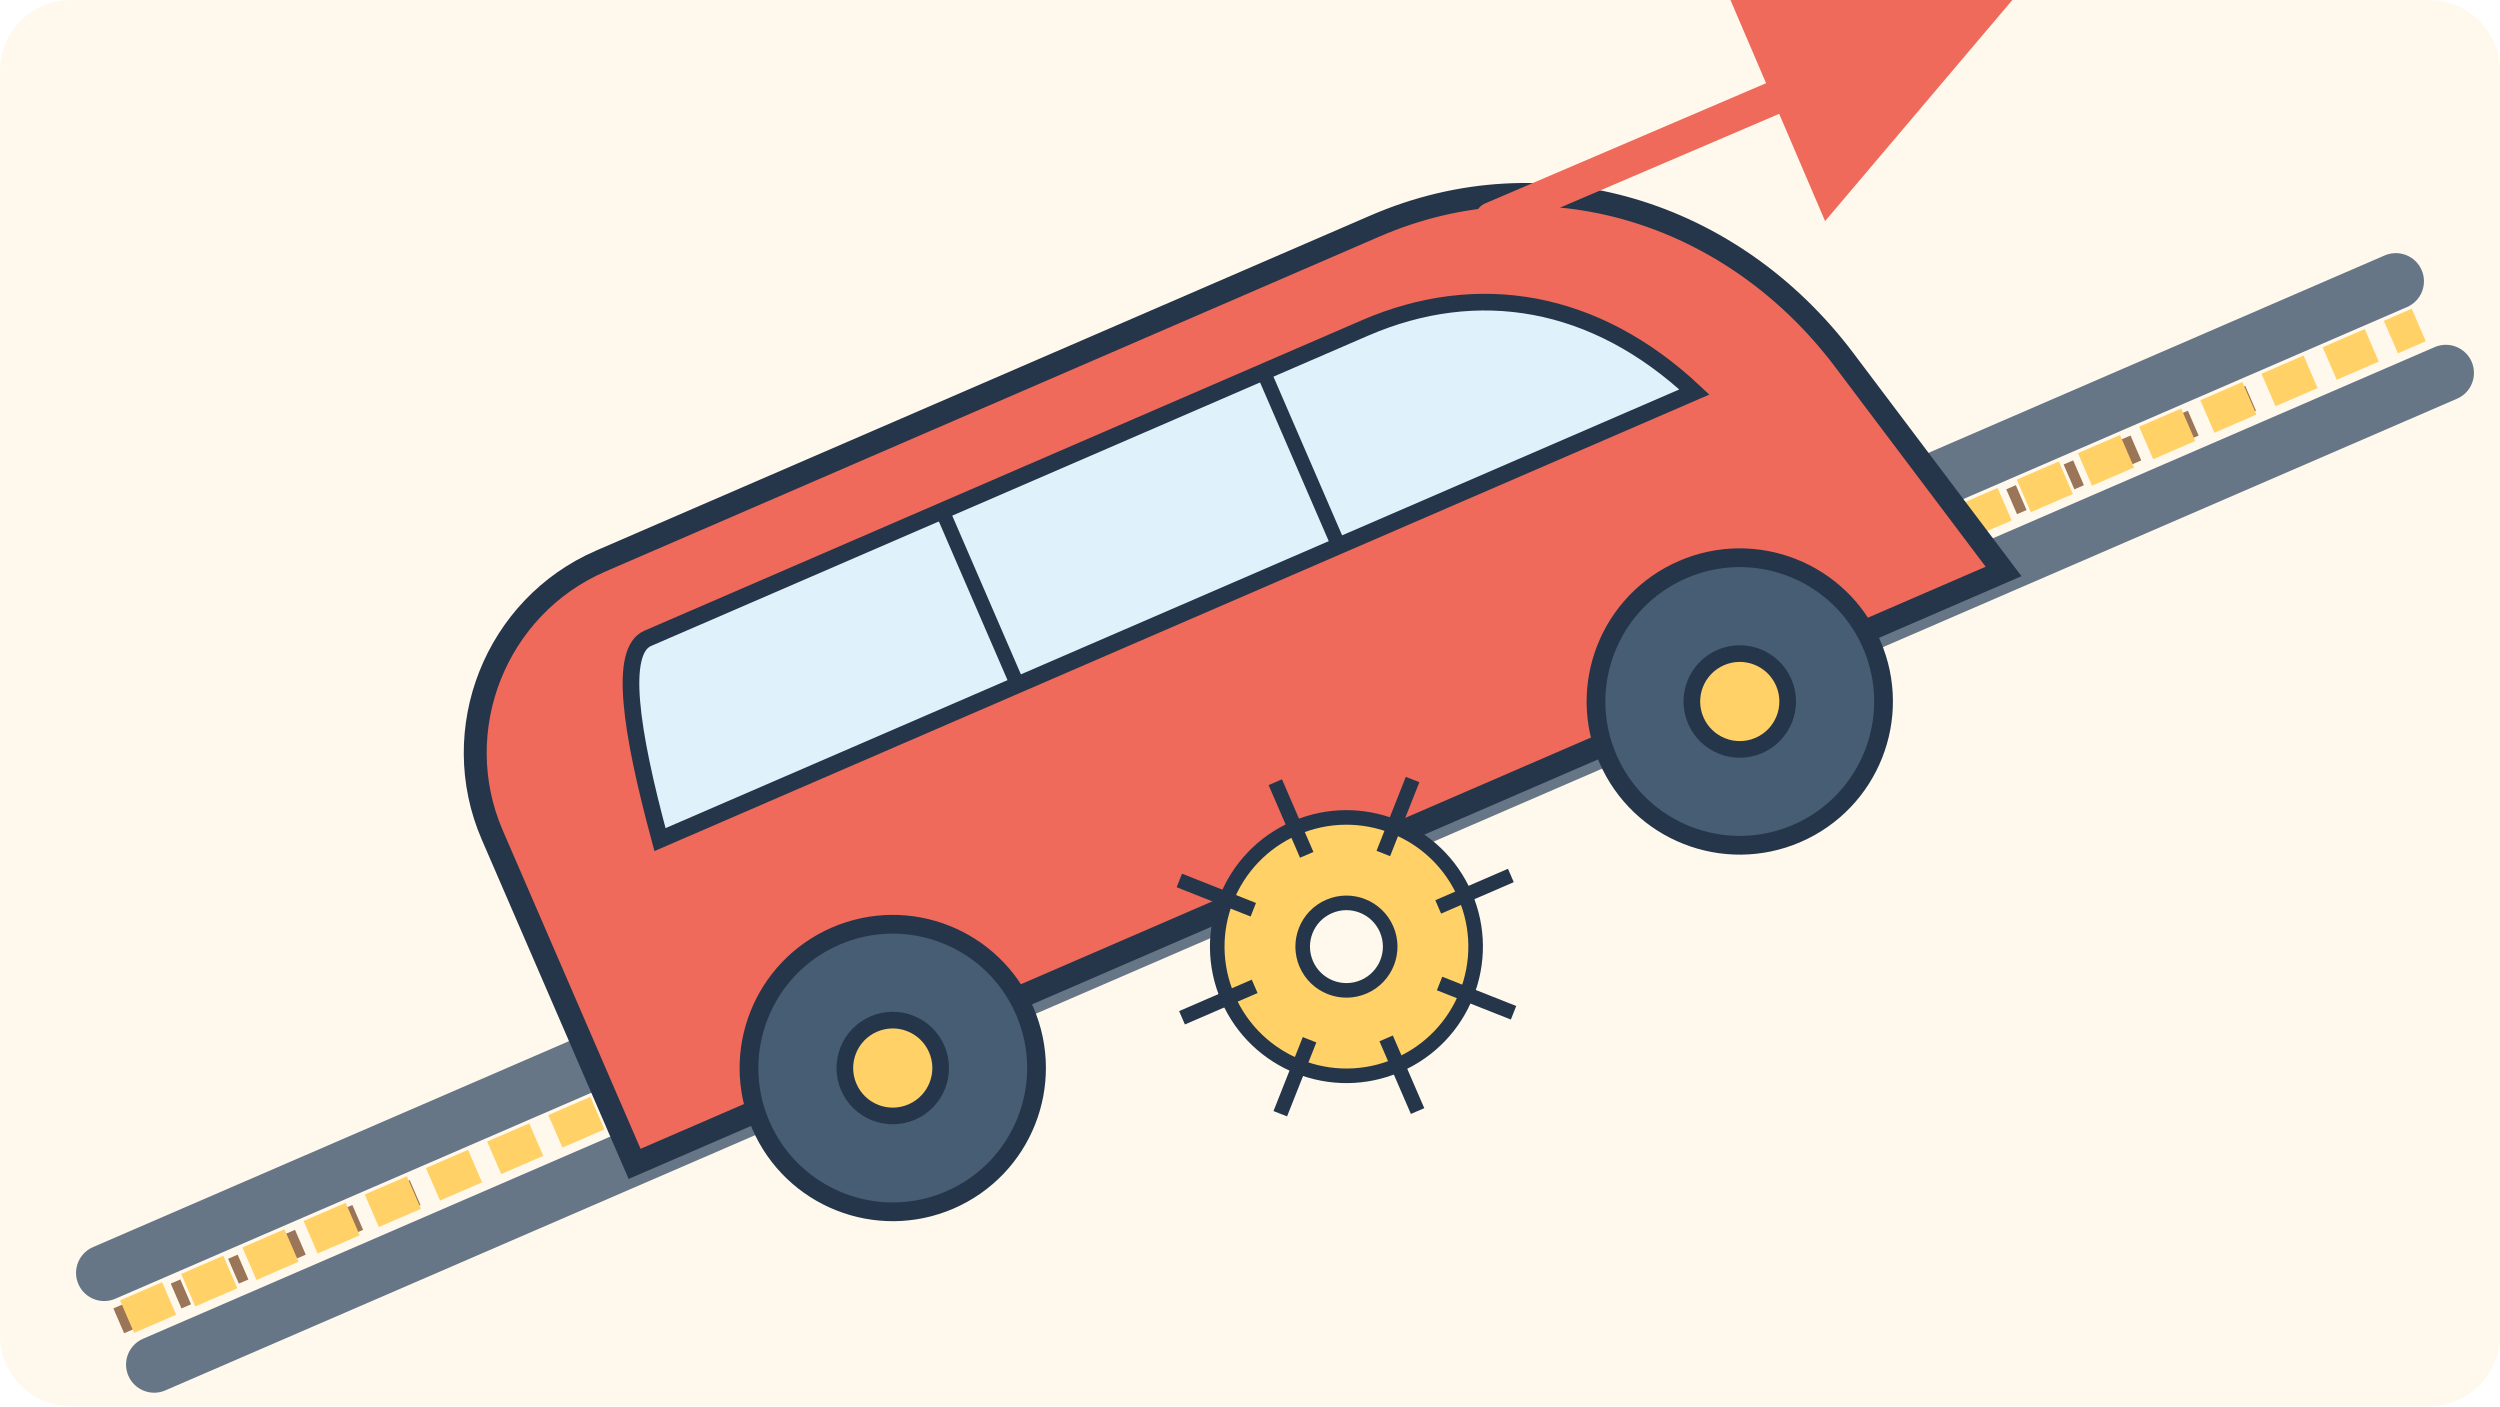
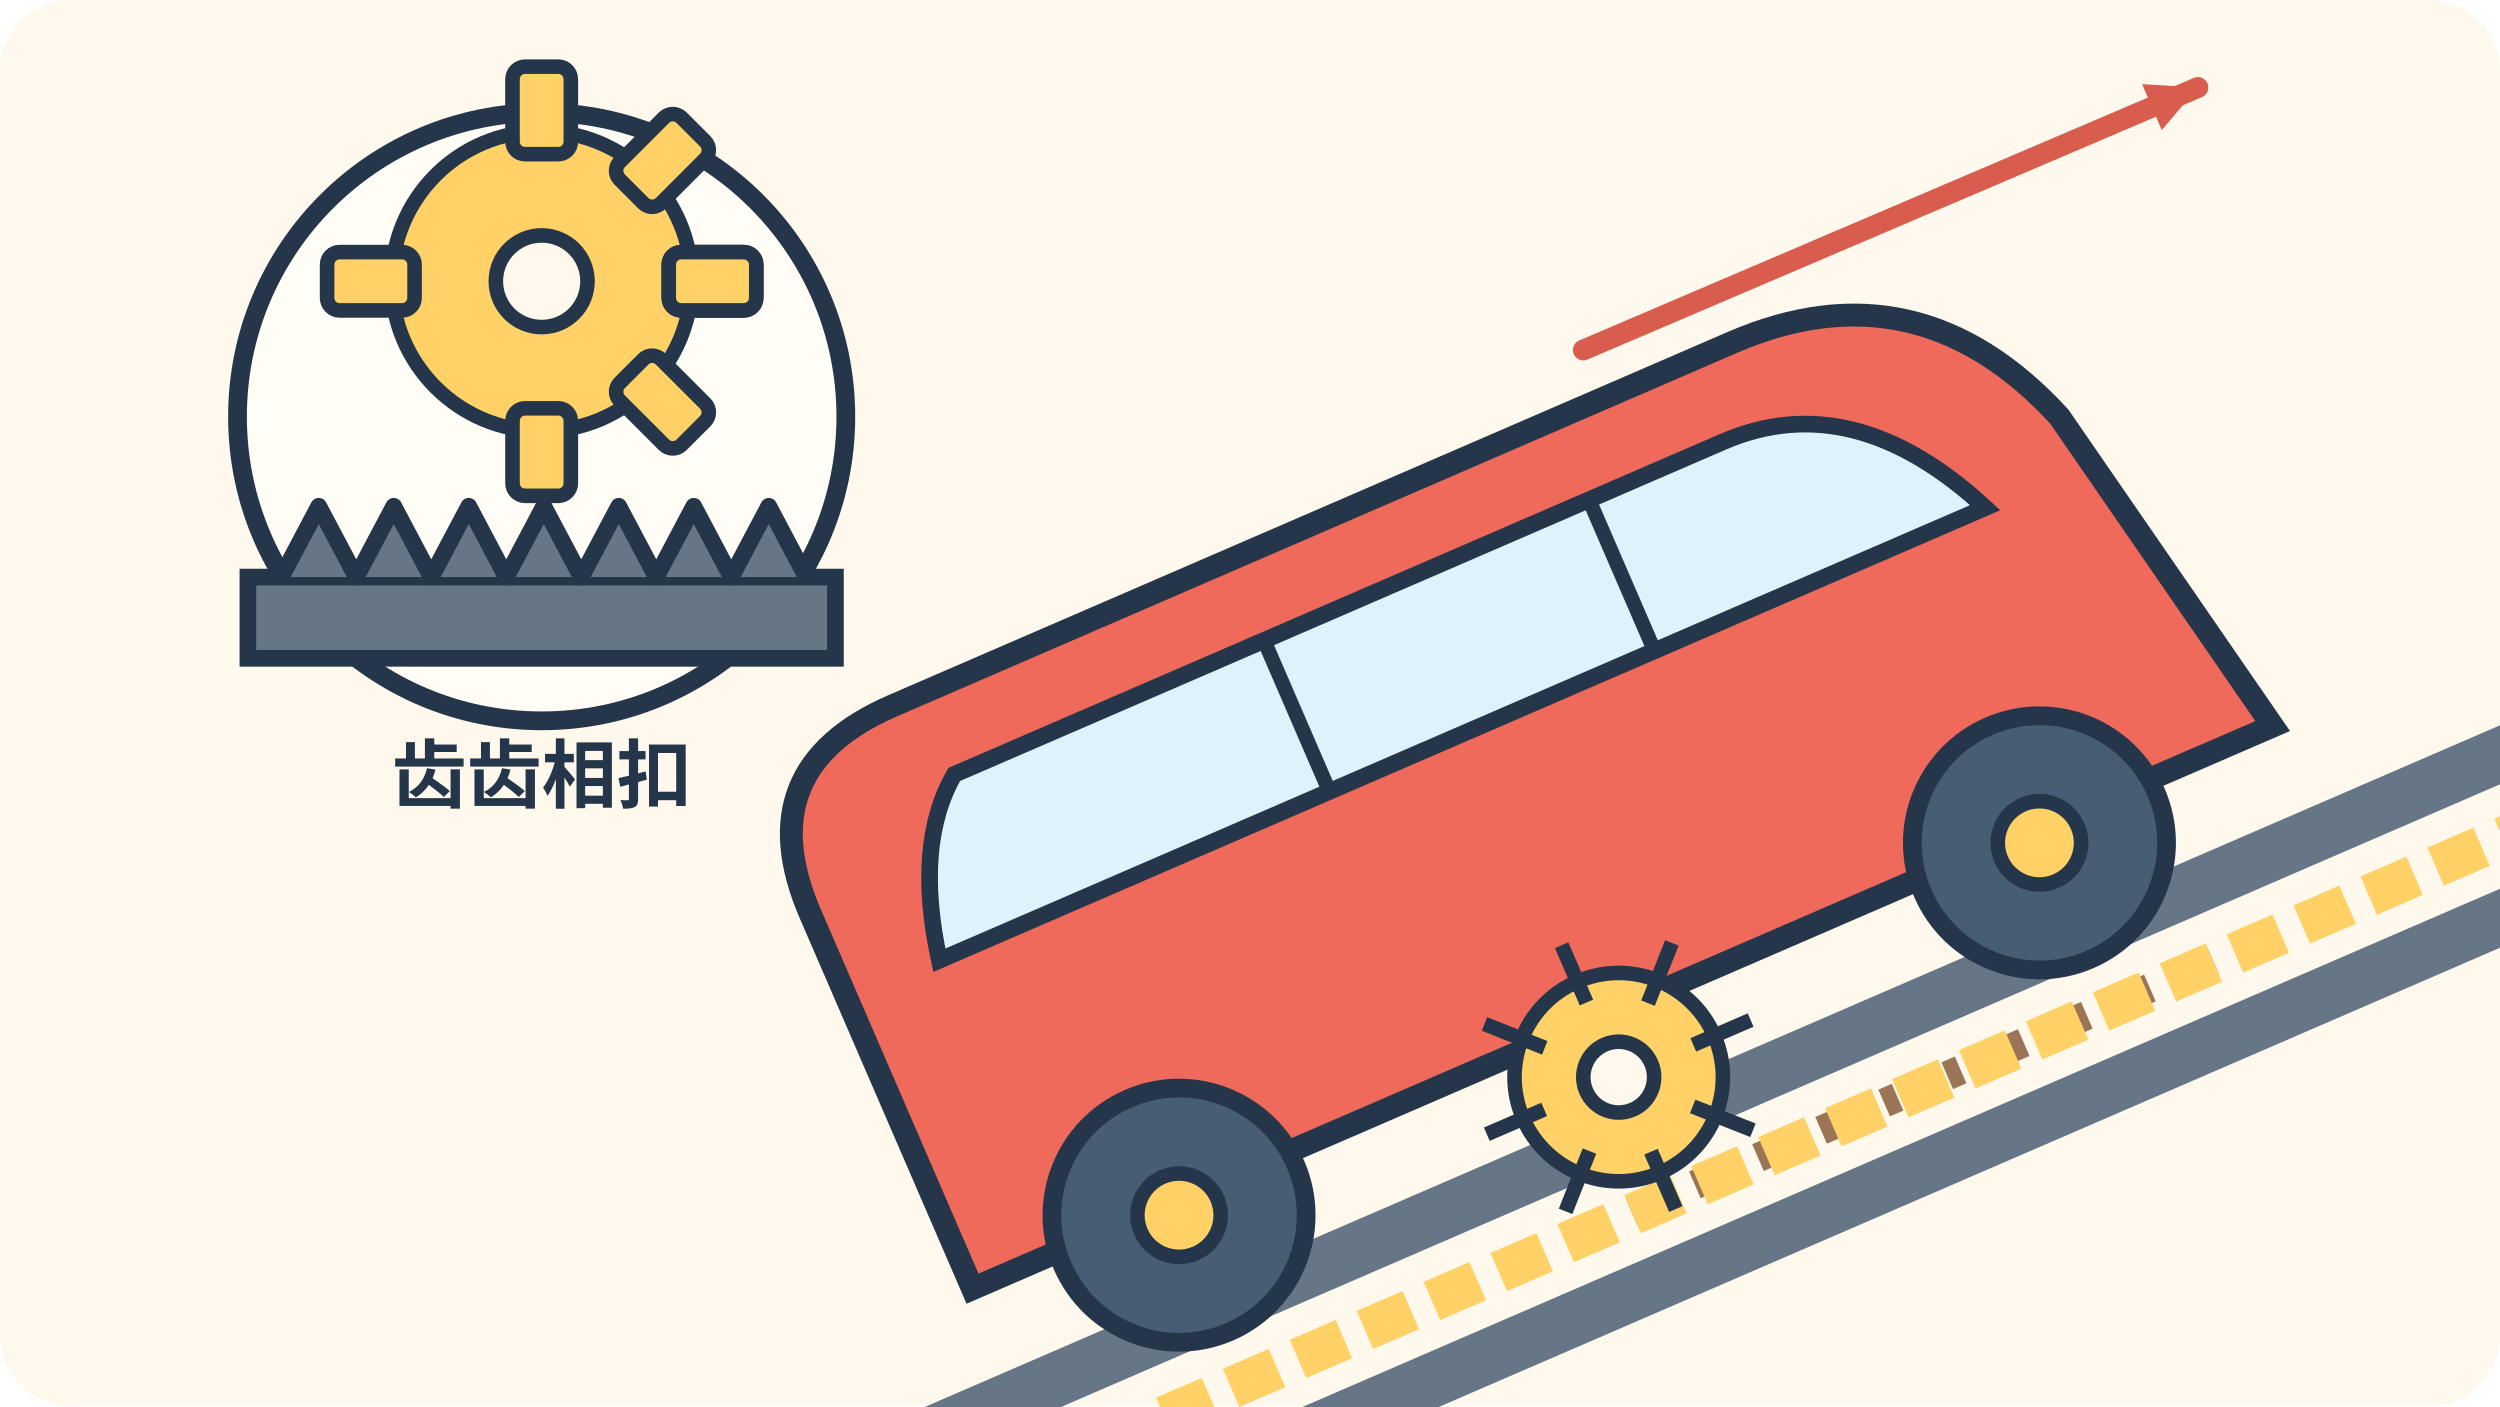
<svg xmlns="http://www.w3.org/2000/svg" viewBox="0 0 1200 675" role="img" aria-labelledby="title desc">
  <defs>
-     <marker id="arrow" viewBox="0 0 10 10" refX="8" refY="5" markerWidth="8" markerHeight="8" orient="auto">
-       <path d="M0 0 10 5 0 10Z" fill="#ef6a5b" />
+     <marker id="arrow" viewBox="0 0 20 20" refX="18" refY="10" markerWidth="30" markerHeight="30" markerUnits="userSpaceOnUse" orient="auto">
+       <path d="M2 2 18 10 2 18Z" fill="#d95d4f" />
    </marker>
  </defs>
  <rect width="1200" height="675" rx="34" fill="#fff9ed" />
-   <path d="M50 611 1150 135" stroke="#667687" stroke-width="27" stroke-linecap="round" />
-   <path d="M74 655 1174 179" stroke="#667687" stroke-width="27" stroke-linecap="round" />
-   <path d="M57 634 1157 158" stroke="#9a7558" stroke-width="13" stroke-dasharray="5 25" />
-   <path d="M61 632 1161 156" stroke="#ffd166" stroke-width="17" stroke-dasharray="22 10" />
-   <g transform="translate(600 360) rotate(-23.4)">
-     <path d="M-350 65v-172c0-55 45-100 100-100h405c89 0 160 62 181 148l30 124Z" fill="#ef6a5b" stroke="#25364a" stroke-width="11" />
-     <path d="M-244-164h375c59 0 107 31 133 91h-541c8-55 18-91 33-91Z" fill="#dff2fb" stroke="#25364a" stroke-width="8" />
-     <path d="M-90-164v91M78-164v91" stroke="#25364a" stroke-width="7" />
-     <g fill="#465d73" stroke="#25364a" stroke-width="9">
-       <circle cx="-218" cy="72" r="69" />
-       <circle cx="225" cy="72" r="69" />
-     </g>
-     <g fill="#ffd166" stroke="#25364a" stroke-width="8">
-       <circle cx="-218" cy="72" r="23" />
-       <circle cx="225" cy="72" r="23" />
-     </g>
-     <g transform="translate(5 105)" fill="#ffd166" stroke="#25364a" stroke-width="7">
-       <circle r="62" />
-       <circle r="21" fill="#fff9ed" />
-       <path d="M0-86v38M0 48v38M-86 0h38M48 0h38M-61-61l27 27M34 34l27 27M61-61 34-34M-34 34l-27 27" />
+   <circle cx="260" cy="200" r="146" fill="#fffdf6" stroke="#25364a" stroke-width="9" />
+   <g transform="translate(260 135)" fill="#ffd166" stroke="#25364a" stroke-width="7">
+     <circle r="72" />
+     <circle r="22" fill="#fff9ed" />
+     <g>
+       <rect x="-14" y="-103" width="28" height="42" rx="6" />
+       <rect x="-14" y="61" width="28" height="42" rx="6" />
+       <rect x="61" y="-14" width="42" height="28" rx="6" />
+       <rect x="-103" y="-14" width="42" height="28" rx="6" />
+       <rect x="-14" y="-103" width="28" height="42" rx="6" transform="rotate(45)" />
+       <rect x="-14" y="-103" width="28" height="42" rx="6" transform="rotate(90)" />
+       <rect x="-14" y="-103" width="28" height="42" rx="6" transform="rotate(135)" />
    </g>
  </g>
-   <path d="M716 105 945 7" stroke="#ef6a5b" stroke-width="16" stroke-linecap="round" marker-end="url(#arrow)" />
+   <path d="M119 277H401V316H119Z" fill="#667687" stroke="#25364a" stroke-width="8" />
+   <path d="M135 277l18-34 18 34 18-34 18 34 18-34 18 34 18-34 18 34 18-34 18 34 18-34 18 34 18-34 18 34" fill="#667687" stroke="#25364a" stroke-width="8" stroke-linejoin="round" />
+   <text x="260" y="385" font-family="sans-serif" font-size="36" font-weight="700" text-anchor="middle" fill="#25364a">齿齿相扣</text>
+   <g transform="translate(710 400) rotate(-23.4)">
+     <path d="M-510 160H500" stroke="#667687" stroke-width="26" stroke-linecap="round" />
+     <path d="M-510 232H500" stroke="#667687" stroke-width="26" stroke-linecap="round" />
+     <path d="M-500 196H490" stroke="#9a7558" stroke-width="14" stroke-dasharray="7 26" />
+     <path d="M-495 197h990" stroke="#ffd166" stroke-width="20" stroke-dasharray="24 11" stroke-linecap="butt" />
+     <path d="M-310 104V-92Q-310-168-234-168H205Q302-168 335-73L370 104Z" fill="#ef6a5b" stroke="#25364a" stroke-width="11" />
+     <path d="M-220-126H182Q250-126 285-47H-262Q-251-103-220-126Z" fill="#dff2fb" stroke="#25364a" stroke-width="8" />
+     <path d="M-58-126V-47M112-126V-47" stroke="#25364a" stroke-width="7" />
+     <g fill="#465d73" stroke="#25364a" stroke-width="9">
+       <circle cx="-205" cy="111" r="61" />
+       <circle cx="245" cy="111" r="61" />
+     </g>
+     <g fill="#ffd166" stroke="#25364a" stroke-width="7">
+       <circle cx="-205" cy="111" r="20" />
+       <circle cx="245" cy="111" r="20" />
+     </g>
+     <g transform="translate(15 134)" fill="#ffd166" stroke="#25364a" stroke-width="7">
+       <circle r="50" />
+       <circle r="17" fill="#fff9ed" />
+       <path d="M0-69V-39M0 39V69M-69 0H-39M39 0H69M-49-49l22 22M27 27l22 22M49-49 27-27M-27 27l-22 22" />
+     </g>
+   </g>
+   <path d="M760 168L1055 42" fill="none" stroke="#d95d4f" stroke-width="10" stroke-linecap="round" marker-end="url(#arrow)" />
</svg>
